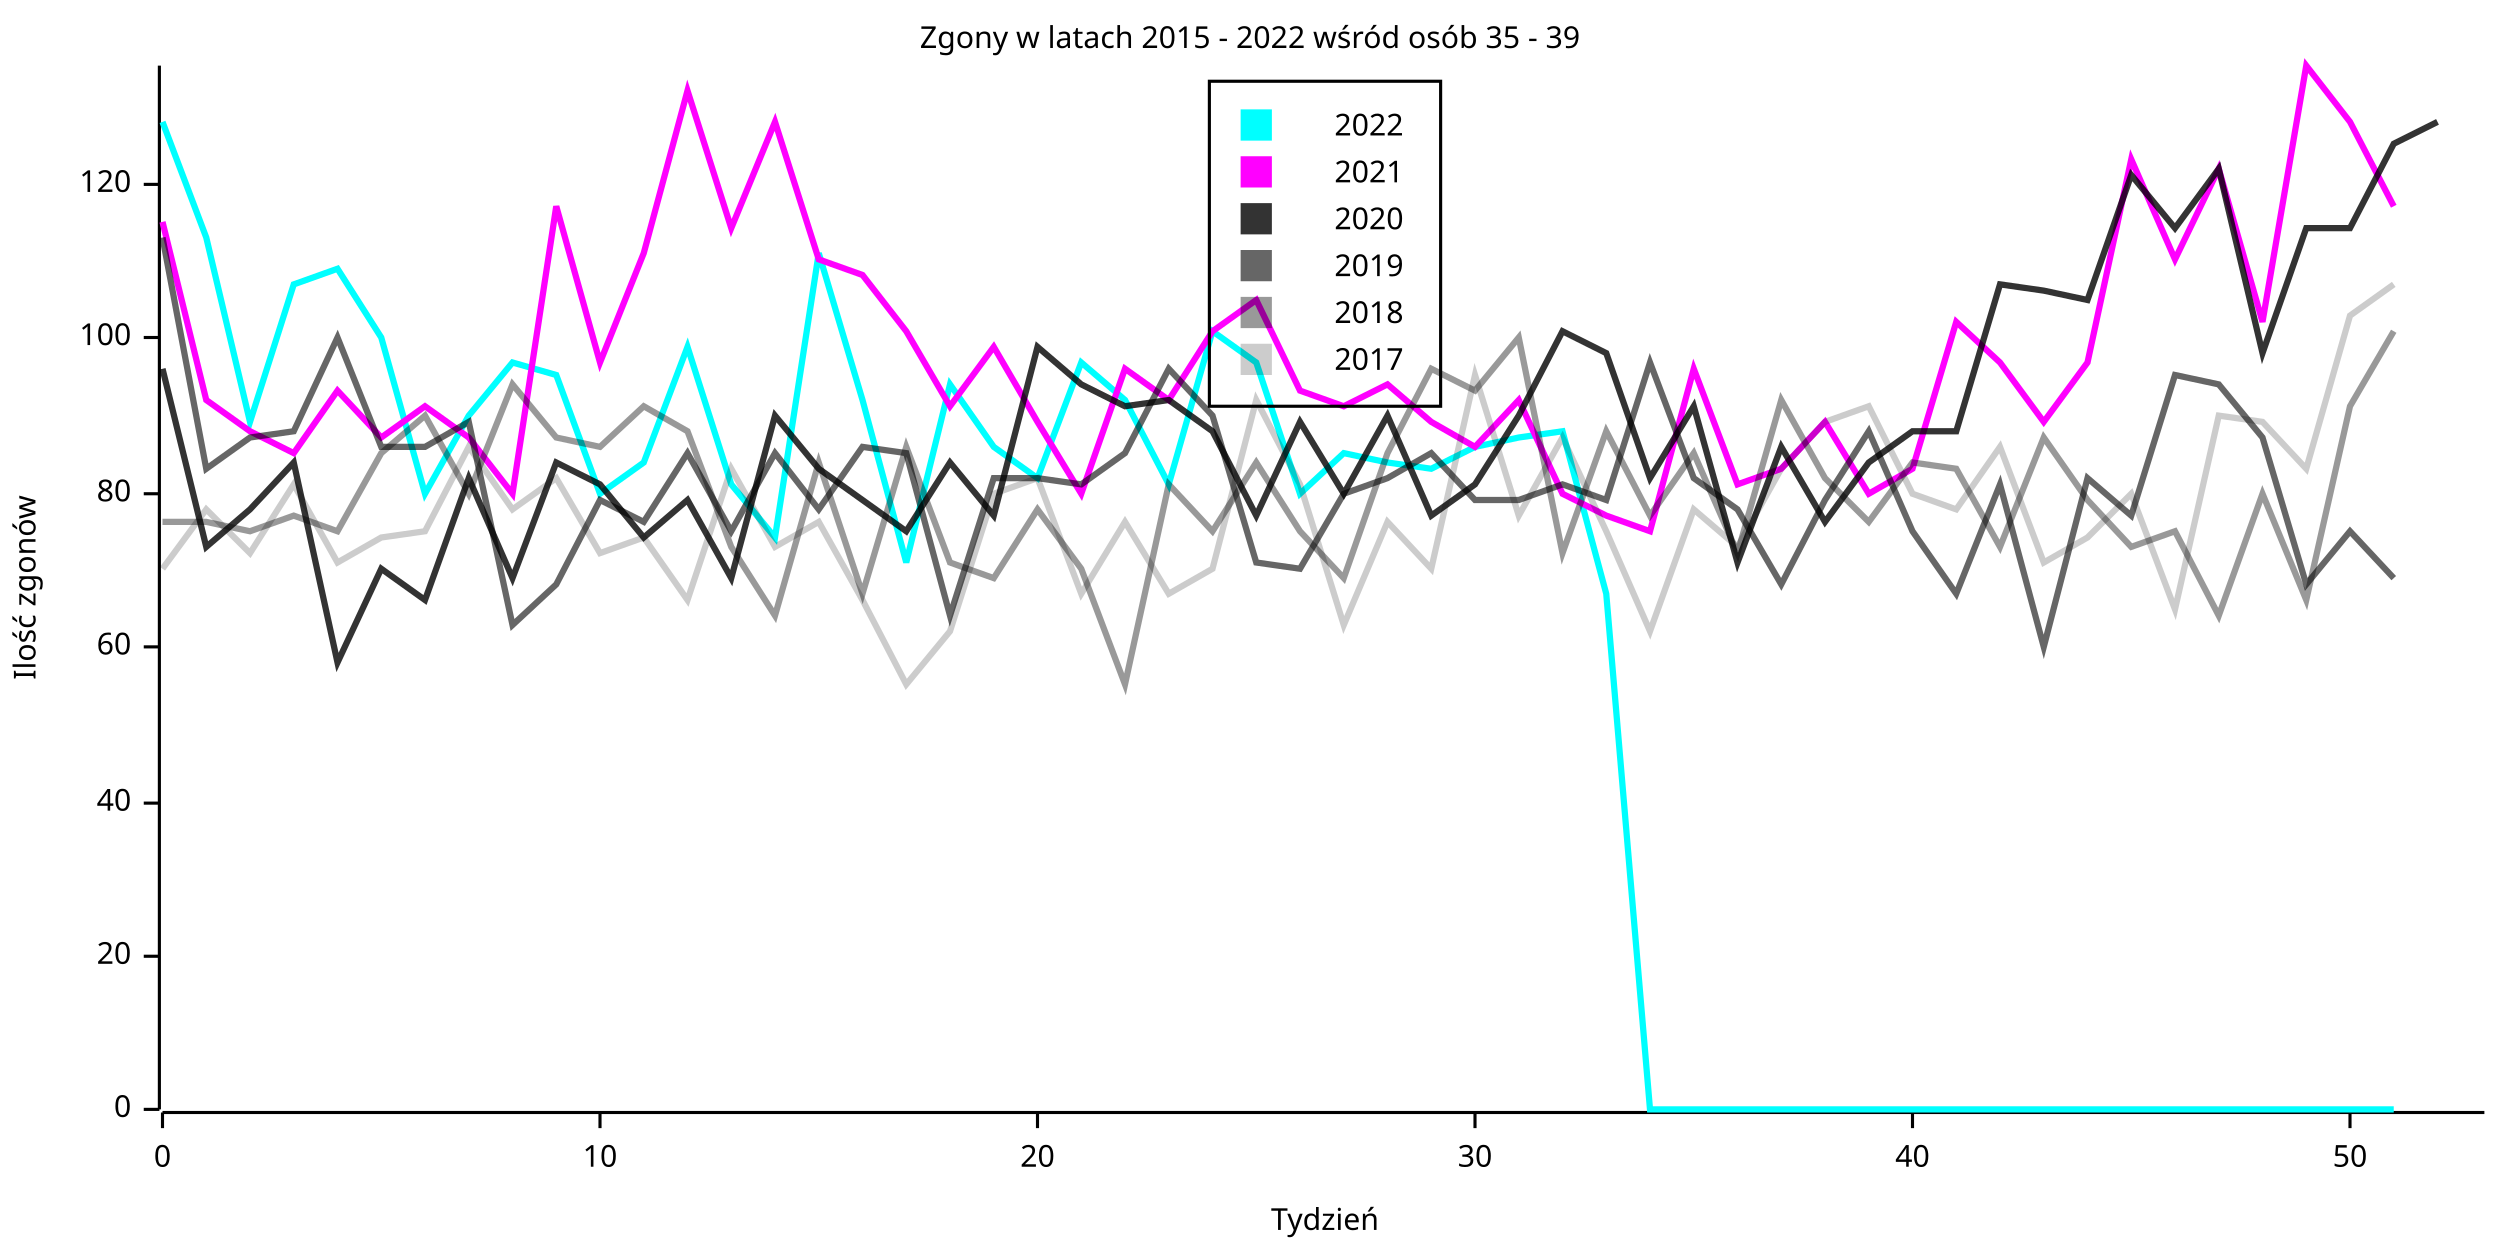
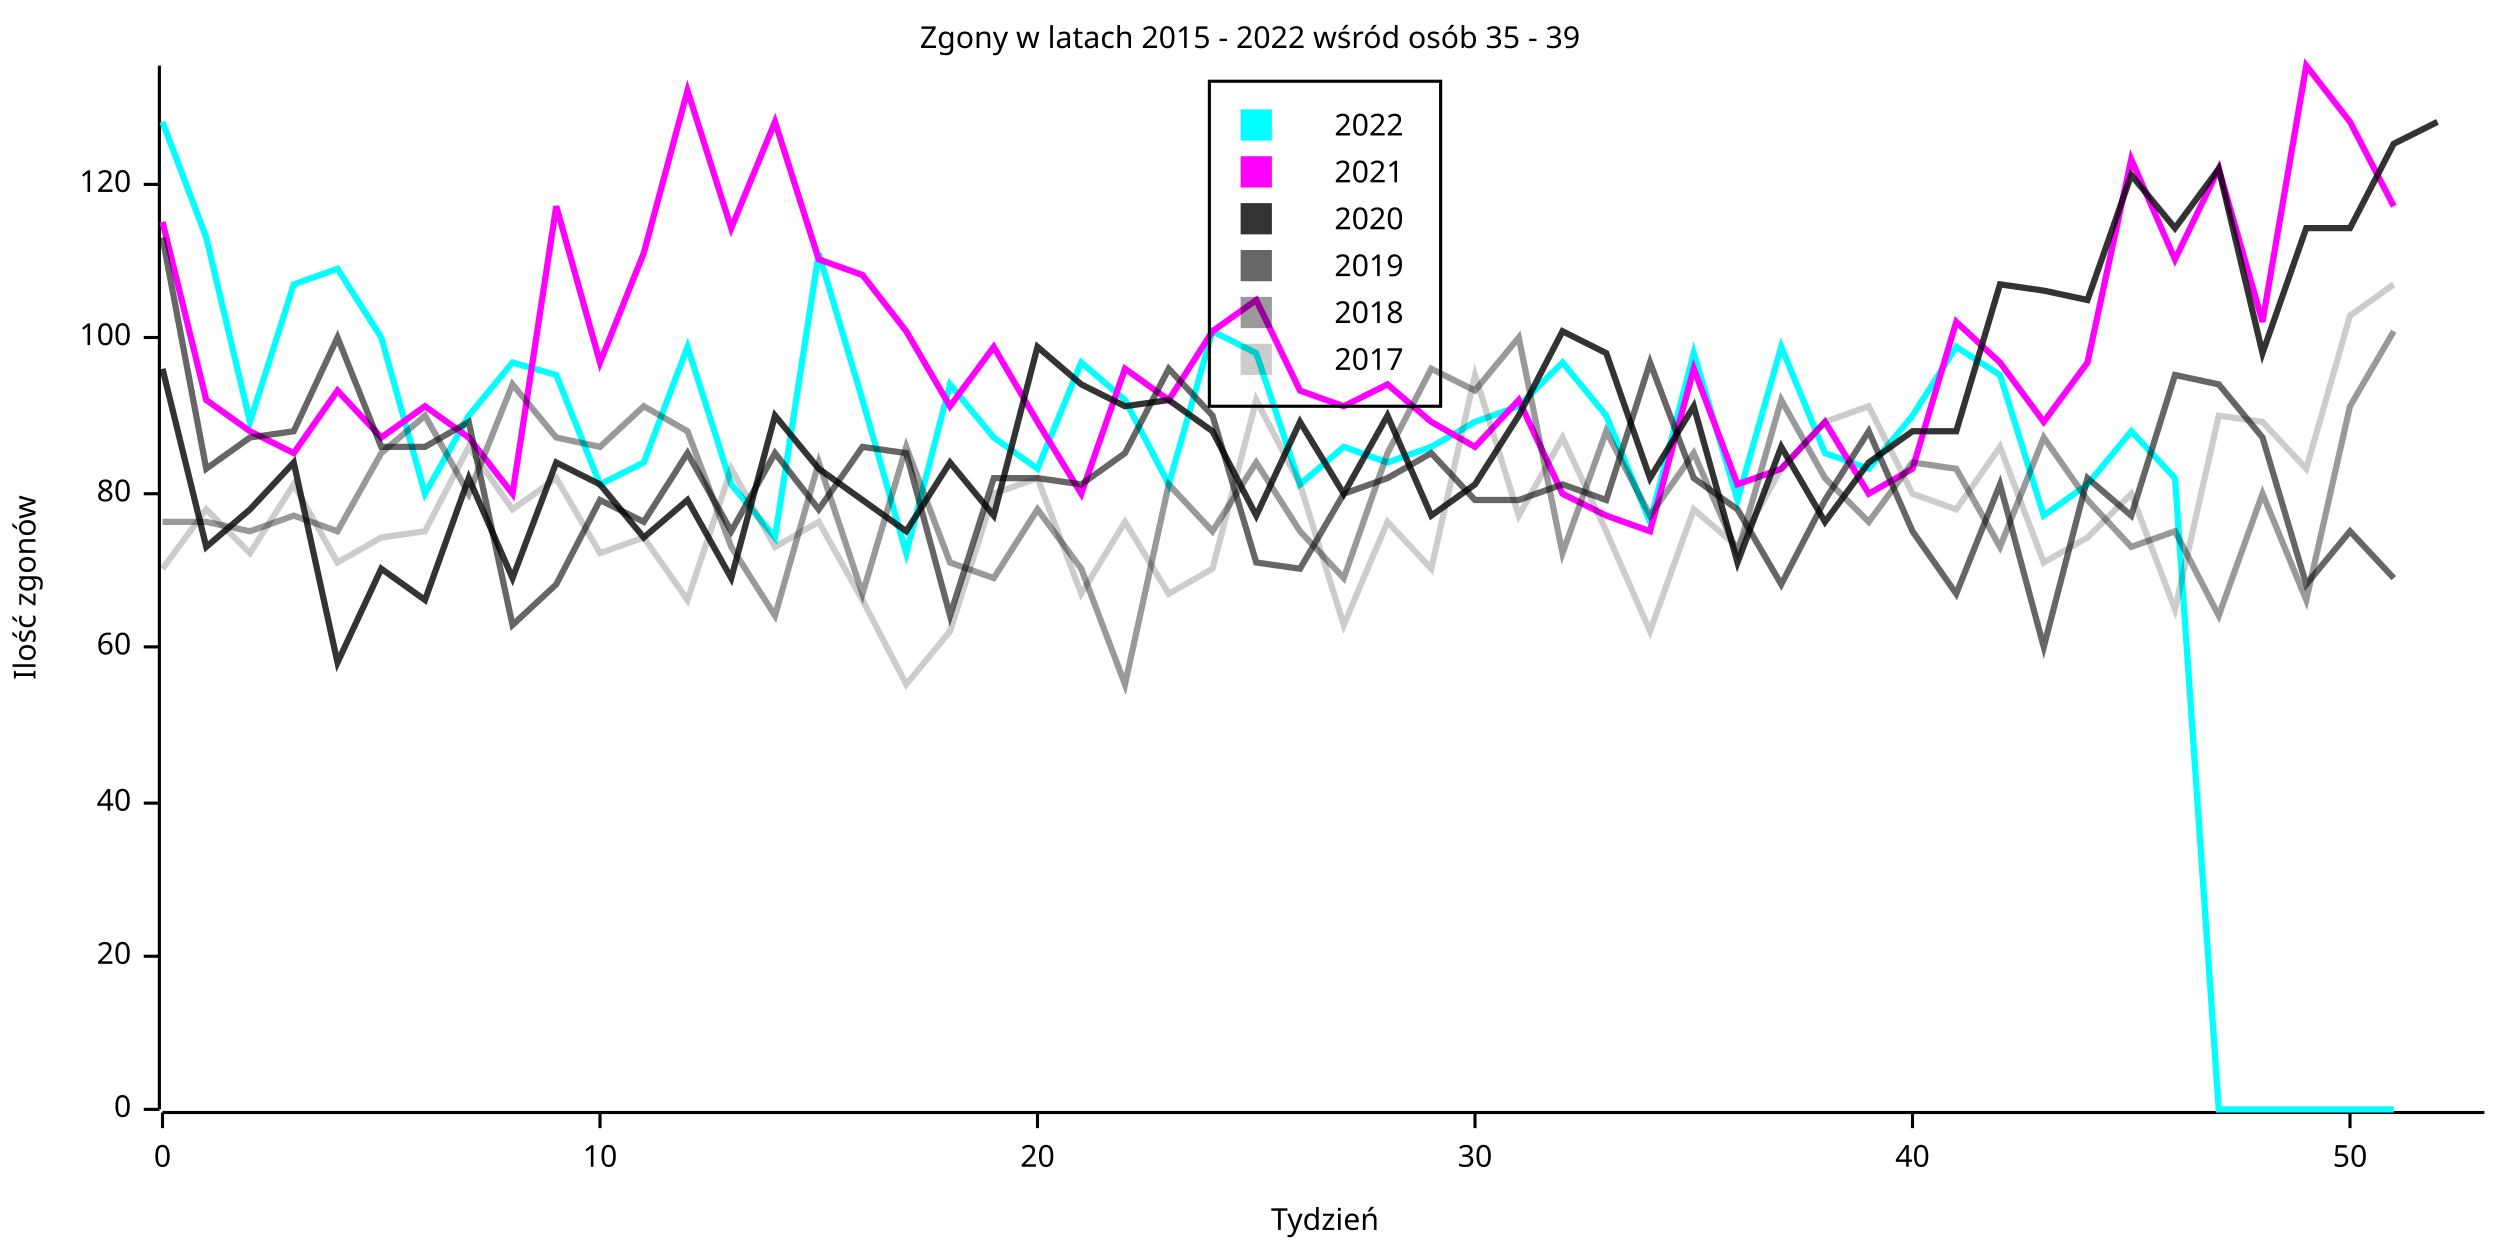
<svg xmlns="http://www.w3.org/2000/svg" width="800" height="400" viewBox="0 0 800 400">
  <rect x="0" y="0" width="800" height="400" opacity="1" fill="#FFFFFF" stroke="none" />
  <text x="400" y="8" dy="0.76em" text-anchor="middle" font-family="sans-serif" font-size="9.677" opacity="1" fill="#000000">
Zgony w latach 2015 - 2022 wśród osób 35 - 39
</text>
  <text x="4" y="188" dy="0.76em" text-anchor="middle" font-family="sans-serif" font-size="9.677" opacity="1" fill="#000000" transform="rotate(270, 4, 188)">
Ilość zgonów
</text>
  <text x="424" y="396" dy="-0.5ex" text-anchor="middle" font-family="sans-serif" font-size="9.677" opacity="1" fill="#000000">
Tydzień
</text>
  <polyline fill="none" opacity="1" stroke="#000000" stroke-width="1" points="51,21 51,355 " />
  <text x="42" y="355" dy="0.5ex" text-anchor="end" font-family="sans-serif" font-size="9.677" opacity="1" fill="#000000">
0
</text>
  <polyline fill="none" opacity="1" stroke="#000000" stroke-width="1" points="46,355 51,355 " />
  <text x="42" y="306" dy="0.5ex" text-anchor="end" font-family="sans-serif" font-size="9.677" opacity="1" fill="#000000">
20
</text>
  <polyline fill="none" opacity="1" stroke="#000000" stroke-width="1" points="46,306 51,306 " />
  <text x="42" y="257" dy="0.5ex" text-anchor="end" font-family="sans-serif" font-size="9.677" opacity="1" fill="#000000">
40
</text>
  <polyline fill="none" opacity="1" stroke="#000000" stroke-width="1" points="46,257 51,257 " />
  <text x="42" y="207" dy="0.5ex" text-anchor="end" font-family="sans-serif" font-size="9.677" opacity="1" fill="#000000">
60
</text>
  <polyline fill="none" opacity="1" stroke="#000000" stroke-width="1" points="46,207 51,207 " />
  <text x="42" y="158" dy="0.5ex" text-anchor="end" font-family="sans-serif" font-size="9.677" opacity="1" fill="#000000">
80
</text>
  <polyline fill="none" opacity="1" stroke="#000000" stroke-width="1" points="46,158 51,158 " />
  <text x="42" y="108" dy="0.5ex" text-anchor="end" font-family="sans-serif" font-size="9.677" opacity="1" fill="#000000">
100
</text>
  <polyline fill="none" opacity="1" stroke="#000000" stroke-width="1" points="46,108 51,108 " />
  <text x="42" y="59" dy="0.5ex" text-anchor="end" font-family="sans-serif" font-size="9.677" opacity="1" fill="#000000">
120
</text>
  <polyline fill="none" opacity="1" stroke="#000000" stroke-width="1" points="46,59 51,59 " />
  <polyline fill="none" opacity="1" stroke="#000000" stroke-width="1" points="52,356 795,356 " />
  <text x="52" y="366" dy="0.76em" text-anchor="middle" font-family="sans-serif" font-size="9.677" opacity="1" fill="#000000">
0
</text>
  <polyline fill="none" opacity="1" stroke="#000000" stroke-width="1" points="52,356 52,361 " />
  <text x="192" y="366" dy="0.76em" text-anchor="middle" font-family="sans-serif" font-size="9.677" opacity="1" fill="#000000">
10
</text>
  <polyline fill="none" opacity="1" stroke="#000000" stroke-width="1" points="192,356 192,361 " />
  <text x="332" y="366" dy="0.76em" text-anchor="middle" font-family="sans-serif" font-size="9.677" opacity="1" fill="#000000">
20
</text>
  <polyline fill="none" opacity="1" stroke="#000000" stroke-width="1" points="332,356 332,361 " />
  <text x="472" y="366" dy="0.76em" text-anchor="middle" font-family="sans-serif" font-size="9.677" opacity="1" fill="#000000">
30
</text>
  <polyline fill="none" opacity="1" stroke="#000000" stroke-width="1" points="472,356 472,361 " />
  <text x="612" y="366" dy="0.76em" text-anchor="middle" font-family="sans-serif" font-size="9.677" opacity="1" fill="#000000">
40
</text>
  <polyline fill="none" opacity="1" stroke="#000000" stroke-width="1" points="612,356 612,361 " />
  <text x="752" y="366" dy="0.76em" text-anchor="middle" font-family="sans-serif" font-size="9.677" opacity="1" fill="#000000">
50
</text>
  <polyline fill="none" opacity="1" stroke="#000000" stroke-width="1" points="752,356 752,361 " />
-   <polyline fill="none" opacity="1" stroke="#00FFFF" stroke-width="2" points="52,39 66,76 80,135 94,91 108,86 122,108 136,158 150,133 164,116 178,120 192,158 206,148 220,111 234,155 248,172 262,81 276,128 290,180 304,123 318,143 332,153 346,116 360,128 374,155 388,106 402,116 416,158 430,145 444,148 458,150 472,143 486,140 500,138 514,190 528,355 542,355 556,355 570,355 584,355 598,355 612,355 626,355 640,355 654,355 668,355 682,355 696,355 710,355 724,355 738,355 752,355 766,355 " />
+   <polyline fill="none" opacity="1" stroke="#00FFFF" stroke-width="2" points="52,39 66,76 80,135 94,91 108,86 122,108 136,158 150,133 164,116 178,120 192,155 206,148 220,111 234,155 248,172 262,81 276,128 290,177 304,123 318,140 332,150 346,116 360,128 374,155 388,106 402,113 416,155 430,143 444,148 458,143 472,135 486,130 500,116 514,133 528,167 542,113 556,160 570,111 584,145 598,150 612,133 626,111 640,120 654,165 668,155 682,138 696,153 710,355 724,355 738,355 752,355 766,355 " />
  <polyline fill="none" opacity="1" stroke="#FF00FF" stroke-width="2" points="52,71 66,128 80,138 94,145 108,125 122,140 136,130 150,140 164,158 178,66 192,116 206,81 220,29 234,73 248,39 262,83 276,88 290,106 304,130 318,111 332,135 346,158 360,118 374,128 388,106 402,96 416,125 430,130 444,123 458,135 472,143 486,128 500,158 514,165 528,170 542,118 556,155 570,150 584,135 598,158 612,150 626,103 640,116 654,135 668,116 682,51 696,83 710,54 724,103 738,21 752,39 766,66 " />
  <polyline fill="none" opacity="0.8" stroke="#000000" stroke-width="2" points="52,118 66,175 80,163 94,148 108,212 122,182 136,192 150,153 164,185 178,148 192,155 206,172 220,160 234,185 248,133 262,150 276,160 290,170 304,148 318,165 332,111 346,123 360,130 374,128 388,138 402,165 416,135 430,158 444,133 458,165 472,155 486,133 500,106 514,113 528,153 542,130 556,180 570,143 584,167 598,148 612,138 626,138 640,91 654,93 668,96 682,56 696,73 710,54 724,113 738,73 752,73 766,46 780,39 " />
  <polyline fill="none" opacity="0.6" stroke="#000000" stroke-width="2" points="52,76 66,150 80,140 94,138 108,108 122,143 136,143 150,135 164,200 178,187 192,160 206,167 220,145 234,170 248,145 262,163 276,143 290,145 304,197 318,153 332,153 346,155 360,145 374,118 388,133 402,180 416,182 430,158 444,153 458,145 472,160 486,160 500,155 514,160 528,116 542,153 556,163 570,187 584,160 598,138 612,170 626,190 640,155 654,207 668,153 682,165 696,120 710,123 724,140 738,187 752,170 766,185 " />
  <polyline fill="none" opacity="0.4" stroke="#000000" stroke-width="2" points="52,167 66,167 80,170 94,165 108,170 122,145 136,133 150,158 164,123 178,140 192,143 206,130 220,138 234,175 248,197 262,148 276,190 290,143 304,180 318,185 332,163 346,182 360,219 374,155 388,170 402,148 416,170 430,185 444,145 458,118 472,125 486,108 500,177 514,138 528,165 542,145 556,177 570,128 584,153 598,167 612,148 626,150 640,175 654,140 668,160 682,175 696,170 710,197 724,158 738,192 752,130 766,106 " />
  <polyline fill="none" opacity="0.2" stroke="#000000" stroke-width="2" points="52,182 66,163 80,177 94,155 108,180 122,172 136,170 150,143 164,163 178,153 192,177 206,172 220,192 234,150 248,175 262,167 276,192 290,219 304,202 318,158 332,153 346,190 360,167 374,190 388,182 402,128 416,155 430,200 444,167 458,182 472,120 486,165 500,140 514,170 528,202 542,163 556,175 570,150 584,135 598,130 612,158 626,163 640,143 654,180 668,172 682,158 696,195 710,133 724,135 738,150 752,101 766,91 " />
  <rect x="387" y="26" width="74" height="104" opacity="1" fill="none" stroke="#000000" />
  <text x="427" y="36" dy="0.76em" text-anchor="start" font-family="sans-serif" font-size="9.677" opacity="1" fill="#000000">
2022
</text>
  <text x="427" y="51" dy="0.76em" text-anchor="start" font-family="sans-serif" font-size="9.677" opacity="1" fill="#000000">
2021
</text>
  <text x="427" y="66" dy="0.76em" text-anchor="start" font-family="sans-serif" font-size="9.677" opacity="1" fill="#000000">
2020
</text>
  <text x="427" y="81" dy="0.76em" text-anchor="start" font-family="sans-serif" font-size="9.677" opacity="1" fill="#000000">
2019
</text>
  <text x="427" y="96" dy="0.76em" text-anchor="start" font-family="sans-serif" font-size="9.677" opacity="1" fill="#000000">
2018
</text>
  <text x="427" y="111" dy="0.76em" text-anchor="start" font-family="sans-serif" font-size="9.677" opacity="1" fill="#000000">
2017
</text>
  <rect x="397" y="35" width="10" height="10" opacity="1" fill="#00FFFF" stroke="none" />
  <rect x="397" y="50" width="10" height="10" opacity="1" fill="#FF00FF" stroke="none" />
  <rect x="397" y="65" width="10" height="10" opacity="0.8" fill="#000000" stroke="none" />
  <rect x="397" y="80" width="10" height="10" opacity="0.6" fill="#000000" stroke="none" />
  <rect x="397" y="95" width="10" height="10" opacity="0.4" fill="#000000" stroke="none" />
  <rect x="397" y="110" width="10" height="10" opacity="0.2" fill="#000000" stroke="none" />
</svg>
